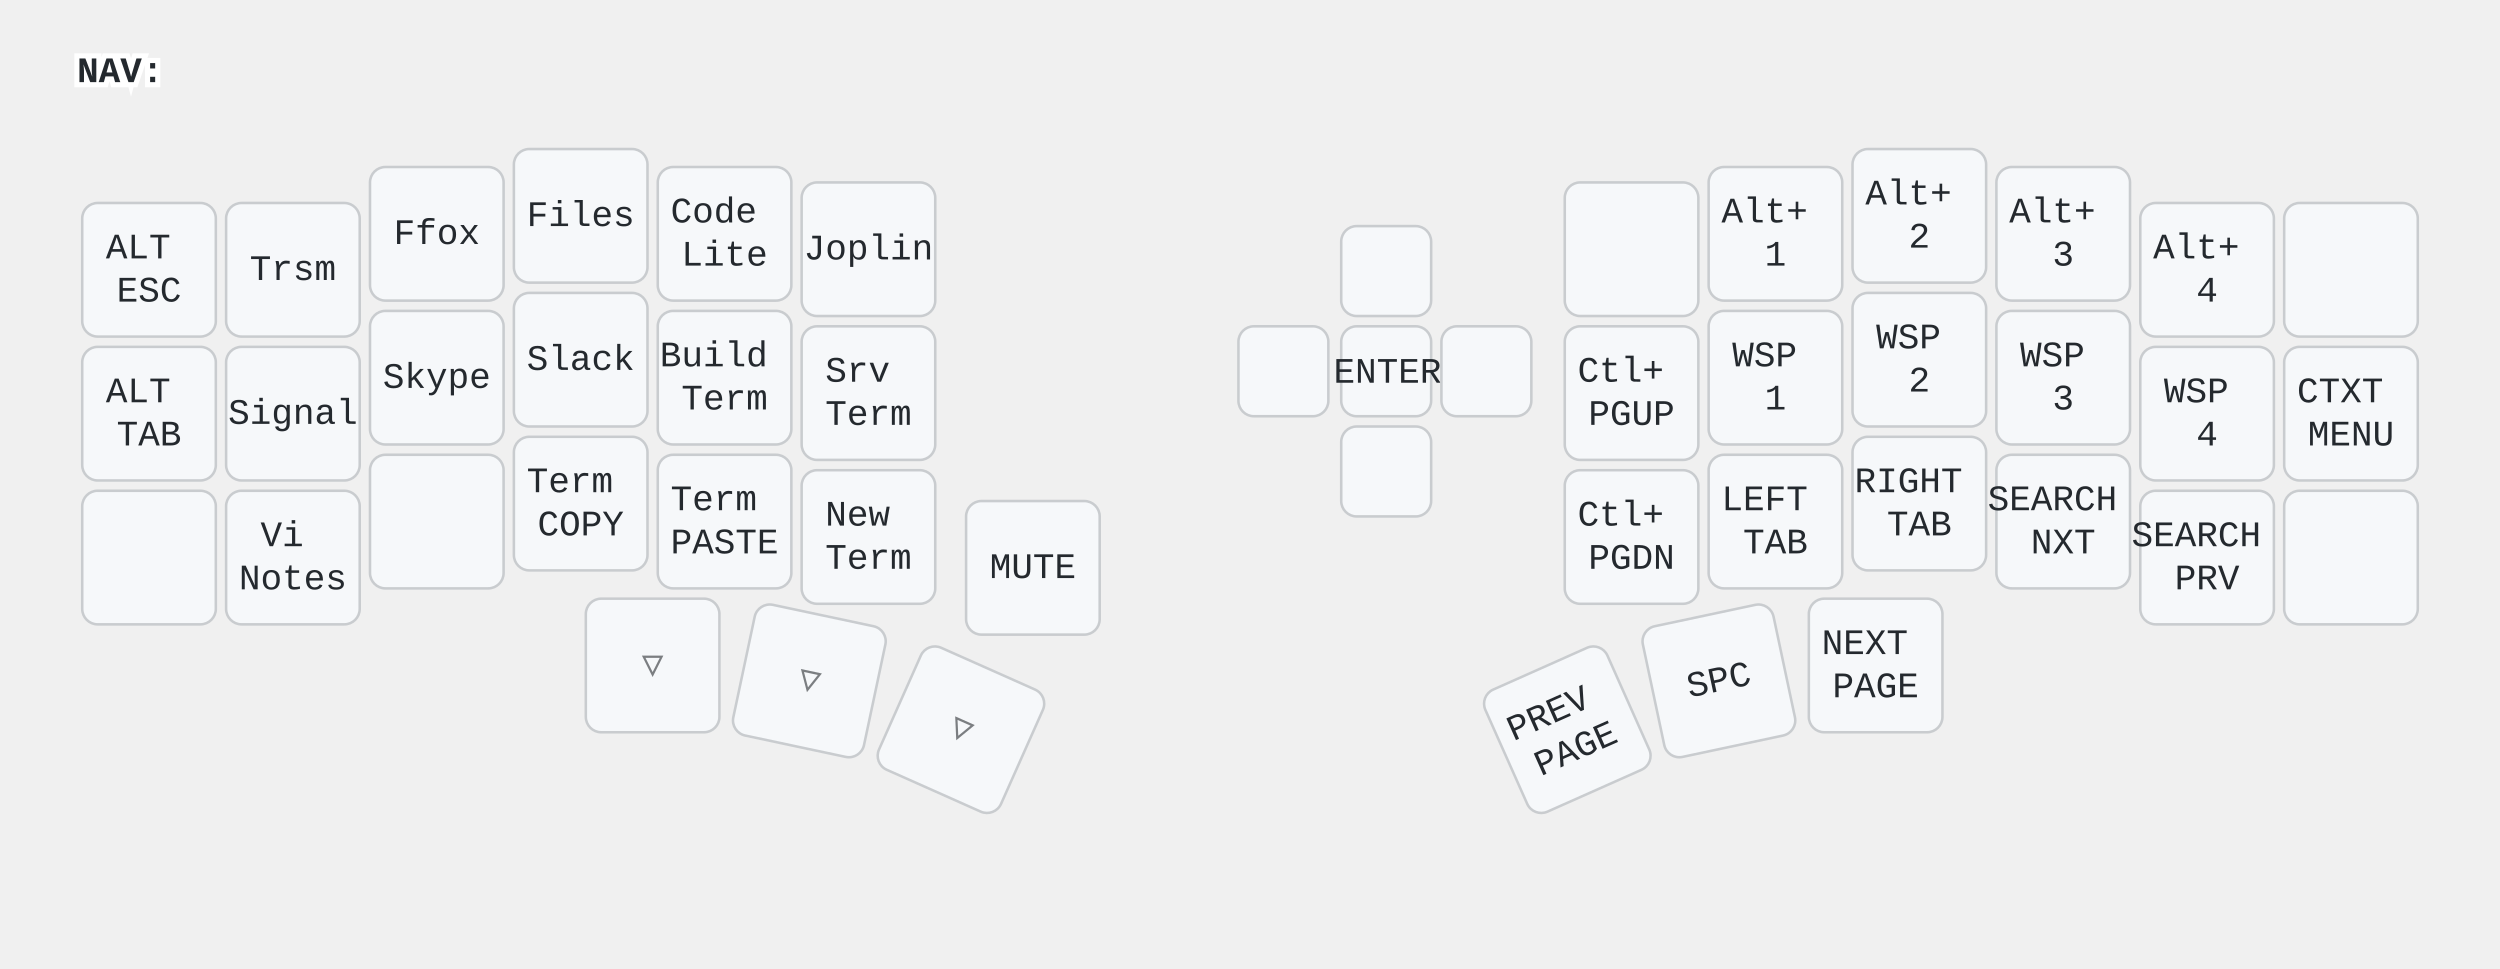
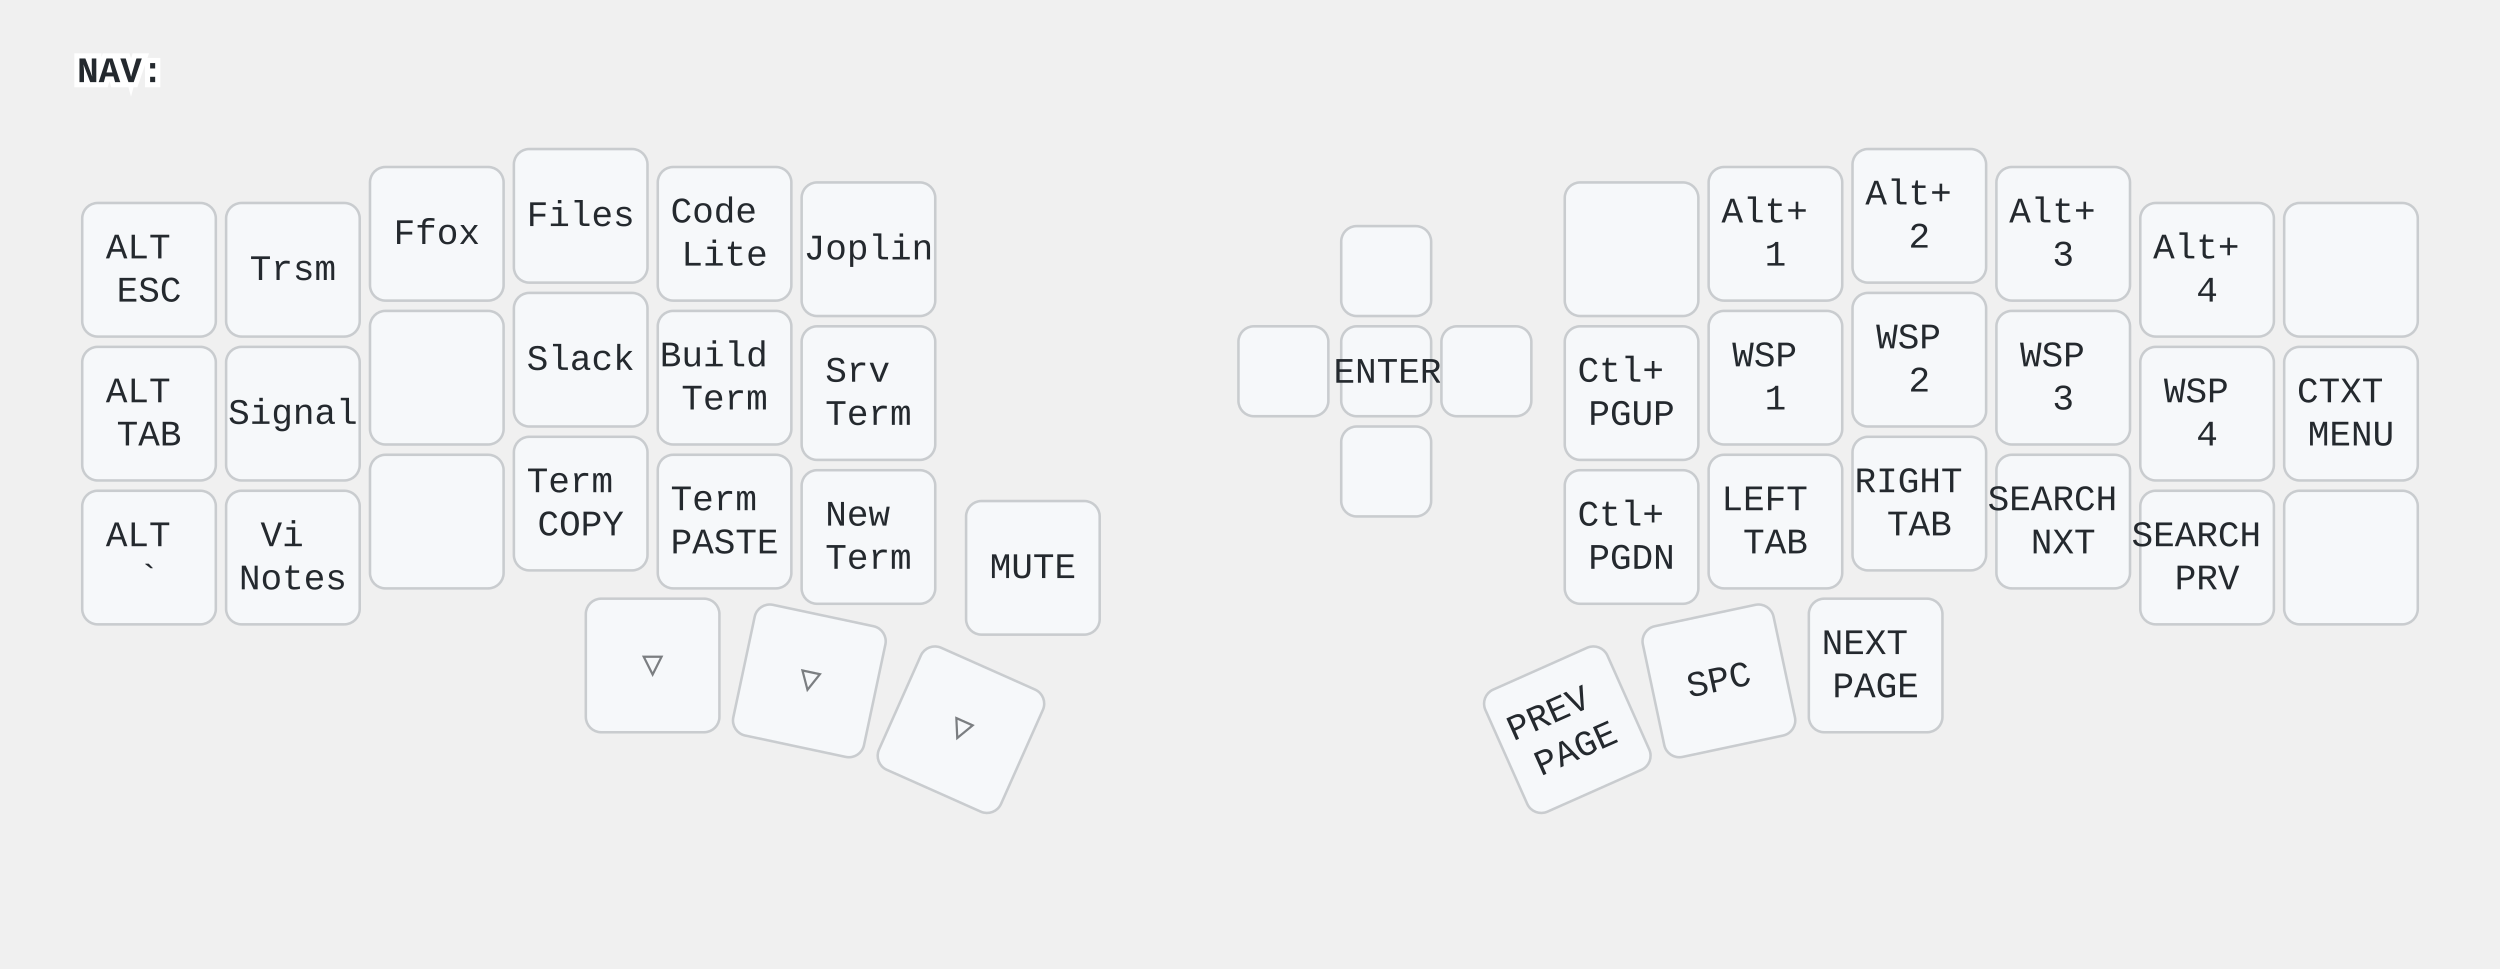
<svg xmlns="http://www.w3.org/2000/svg" xmlns:xlink="http://www.w3.org/1999/xlink" width="973" height="377" viewBox="0 0 973 377" class="keymap">
  <defs>/* start glyphs */
<svg id="mdi:arrow-down-bold">
      <svg id="mdi-arrow-down-bold" viewBox="0 0 24 24">
        <path d="M9,4H15V12H19.84L12,19.84L4.16,12H9V4Z" />
      </svg>
    </svg>
    <svg id="mdi:arrow-left-bold">
      <svg id="mdi-arrow-left-bold" viewBox="0 0 24 24">
        <path d="M20,9V15H12V19.84L4.16,12L12,4.16V9H20Z" />
      </svg>
    </svg>
    <svg id="mdi:arrow-right-bold">
      <svg id="mdi-arrow-right-bold" viewBox="0 0 24 24">
        <path d="M4,15V9H12V4.16L19.84,12L12,19.84V15H4Z" />
      </svg>
    </svg>
    <svg id="mdi:arrow-up-bold">
      <svg id="mdi-arrow-up-bold" viewBox="0 0 24 24">
        <path d="M15,20H9V12H4.16L12,4.16L19.84,12H15V20Z" />
      </svg>
    </svg>
    <svg id="mdi:menu-down">
      <svg id="mdi-menu-down" viewBox="0 0 24 24">
        <path d="M7,10L12,15L17,10H7Z" />
      </svg>
    </svg>
    <svg id="mdi:menu-left">
      <svg id="mdi-menu-left" viewBox="0 0 24 24">
        <path d="M14,7L9,12L14,17V7Z" />
      </svg>
    </svg>
    <svg id="mdi:menu-right">
      <svg id="mdi-menu-right" viewBox="0 0 24 24">
        <path d="M10,17L15,12L10,7V17Z" />
      </svg>
    </svg>
    <svg id="mdi:menu-up">
      <svg id="mdi-menu-up" viewBox="0 0 24 24">
        <path d="M7,15L12,10L17,15H7Z" />
      </svg>
    </svg>
    <svg id="mdi:mouse-left-click-outline">
      <svg id="mdi-mouse-left-click-outline" viewBox="0 0 24 24">
        <path d="M13 9V1.07C13.7 1.16 14.37 1.33 15 1.59C17.33 2.53 19.11 4.53 19.75 7C19.91 7.64 20 8.31 20 9H13M17.66 7C17.18 5.65 16.23 4.5 15 3.81V7H17.66M6 15V13H18V15C18 16.59 17.37 18.12 16.24 19.24C15.12 20.37 13.59 21 12 21C10.41 21 8.88 20.37 7.76 19.24C6.63 18.12 6 16.59 6 15M4 15C4 17.12 4.84 19.16 6.34 20.66C7.84 22.16 9.88 23 12 23C14.12 23 16.16 22.16 17.66 20.66C19.16 19.16 20 17.12 20 15V11H4V15M11 9V1.07C7.06 1.56 4 4.92 4 9H11Z" />
      </svg>
    </svg>
    <svg id="mdi:mouse-right-click-outline">
      <svg id="mdi-mouse-right-click-outline" viewBox="0 0 24 24">
        <path d="M13 9V1.07C16.94 1.56 20 4.92 20 9H13M11 9V1.07C10.3 1.16 9.63 1.33 9 1.59C6.67 2.53 4.89 4.53 4.25 7C4.09 7.64 4 8.31 4 9H11M6.34 7C6.82 5.65 7.78 4.5 9 3.81V7H6.34M6 15V13H18V15C18 16.59 17.37 18.12 16.24 19.24C15.12 20.37 13.59 21 12 21C10.41 21 8.88 20.37 7.76 19.24C6.63 18.12 6 16.59 6 15M4 15C4 17.12 4.84 19.16 6.34 20.66C7.84 22.16 9.88 23 12 23C14.12 23 16.16 22.16 17.66 20.66C19.16 19.16 20 17.12 20 15V11H4V15Z" />
      </svg>
    </svg>
    <svg id="mdi:mouse-scroll-wheel">
      <svg id="mdi-mouse-scroll-wheel" viewBox="0 0 24 24">
        <path d="M11 1.07C7.05 1.56 4 4.92 4 9H11V7.73C10.4 7.39 10 6.74 10 6V4C10 3.26 10.4 2.61 11 2.27V1.07M13 9V7.73C13.6 7.39 14 6.74 14 6V4C14 3.26 13.6 2.61 13 2.27V1.07C16.94 1.56 20 4.92 20 9H13M4 15C4 17.12 4.84 19.16 6.34 20.66C7.84 22.16 9.88 23 12 23C14.12 23 16.16 22.16 17.66 20.66C19.16 19.16 20 17.12 20 15V11H4V15M13 6V4C13 3.45 12.55 3 12 3C11.45 3 11 3.45 11 4V6C11 6.55 11.45 7 12 7C12.55 7 13 6.55 13 6Z" />
      </svg>
    </svg>
    <svg id="mdi:pan-down">
      <svg id="mdi-pan-down" viewBox="0 0 24 24">
        <path d="M12,10A2,2 0 0,0 10,12A2,2 0 0,0 12,14A2,2 0 0,0 14,12A2,2 0 0,0 12,10M8,17L12,21.5L16,17H8Z" />
      </svg>
    </svg>
    <svg id="mdi:pan-left">
      <svg id="mdi-pan-left" viewBox="0 0 24 24">
        <path d="M7,8L2.5,12L7,16V8M12,10A2,2 0 0,0 10,12A2,2 0 0,0 12,14A2,2 0 0,0 14,12A2,2 0 0,0 12,10Z" />
      </svg>
    </svg>
    <svg id="mdi:pan-right">
      <svg id="mdi-pan-right" viewBox="0 0 24 24">
        <path d="M17,8V16L21.5,12L17,8M12,10A2,2 0 0,0 10,12A2,2 0 0,0 12,14A2,2 0 0,0 14,12A2,2 0 0,0 12,10Z" />
      </svg>
    </svg>
    <svg id="mdi:pan-up">
      <svg id="mdi-pan-up" viewBox="0 0 24 24">
        <path d="M12,2.5L8,7H16L12,2.5M12,10A2,2 0 0,0 10,12A2,2 0 0,0 12,14A2,2 0 0,0 14,12A2,2 0 0,0 12,10Z" />
      </svg>
    </svg>
  </defs>/* end glyphs */
<style>/* inherit to force styles through use tags */
svg path {
    fill: inherit;
}

/* font and background color specifications */
svg.keymap {
    font-family: SFMono-Regular,Consolas,Liberation Mono,Menlo,monospace;
    font-size: 14px;
    font-kerning: normal;
    text-rendering: optimizeLegibility;
    fill: #24292e;
}

/* default key styling */
rect.key {
    fill: #f6f8fa;
}

rect.key, rect.combo {
    stroke: #c9cccf;
    stroke-width: 1;
}

/* default key side styling, only used is draw_key_sides is set */
rect.side {
    filter: brightness(90%);
}

/* color accent for combo boxes */
rect.combo, rect.combo-separate {
    fill: #cdf;
}

/* color accent for held keys */
rect.held, rect.combo.held {
    fill: #fdd;
}

/* color accent for ghost (optional) keys */
rect.ghost, rect.combo.ghost {
    stroke-dasharray: 4, 4;
    stroke-width: 2;
}

text {
    text-anchor: middle;
    dominant-baseline: middle;
}

/* styling for layer labels */
text.label {
    font-weight: bold;
    text-anchor: start;
    stroke: white;
    stroke-width: 4;
    paint-order: stroke;
}

/* styling for optional footer */
text.footer {
    text-anchor: end;
    dominant-baseline: auto;
    stroke: white;
    stroke-width: 4;
    paint-order: stroke;
}

- /* styling for combo tap, and key hold/shifted label text */
- text.combo, text.hold, text.shifted {
+ /* styling for combo tap, and key non-tap label text */
+ text.combo, text.hold, text.shifted, text.left, text.right {
    font-size: 11px;
}

text.hold {
    text-anchor: middle;
    dominant-baseline: auto;
}

text.shifted {
    text-anchor: middle;
    dominant-baseline: hanging;
}

+ text.left {
+     text-anchor: start;
+ }
+ 
+ text.right {
+     text-anchor: end;
+ }
+ 
text.layer-activator {
    text-decoration: underline;
}

/* styling for hold/shifted label text in combo box */
- text.combo.hold, text.combo.shifted {
+ text.combo.hold, text.combo.shifted, text.combo.left, text.combo.right {
    font-size: 8px;
}

/* lighter symbol for transparent keys */
text.trans {
    fill: #7b7e81;
}

/* styling for combo dendrons */
path.combo {
    stroke-width: 1;
    stroke: gray;
    fill: none;
}

/* Start Tabler Icons Cleanup */
/* cannot use height/width with glyphs */
.icon-tabler &gt; path {
    fill: inherit;
    stroke: inherit;
    stroke-width: 2;
}
/* hide tabler's default box */
.icon-tabler &gt; path[stroke="none"][fill="none"] {
    visibility: hidden;
}
/* End Tabler Icons Cleanup */
</style>
  <g transform="translate(30, 0)" class="layer-NAV">
    <text x="0" y="28" class="label" id="NAV">NAV:</text>
    <g transform="translate(0, 56)">
      <g transform="translate(28, 49)" class="key keypos-0">
        <rect rx="6" ry="6" x="-26" y="-26" width="52" height="52" class="key" />
        <text x="0" y="0" class="key tap">
          <tspan x="0" dy="-0.6em">ALT</tspan>
          <tspan x="0" dy="1.2em">ESC</tspan>
        </text>
      </g>
      <g transform="translate(84, 49)" class="key keypos-1">
        <rect rx="6" ry="6" x="-26" y="-26" width="52" height="52" class="key" />
        <text x="0" y="0" class="key tap">Trsm</text>
      </g>
      <g transform="translate(140, 35)" class="key keypos-2">
        <rect rx="6" ry="6" x="-26" y="-26" width="52" height="52" class="key" />
        <text x="0" y="0" class="key tap">Ffox</text>
      </g>
      <g transform="translate(196, 28)" class="key keypos-3">
        <rect rx="6" ry="6" x="-26" y="-26" width="52" height="52" class="key" />
        <text x="0" y="0" class="key tap">Files</text>
      </g>
      <g transform="translate(252, 35)" class="key keypos-4">
        <rect rx="6" ry="6" x="-26" y="-26" width="52" height="52" class="key" />
        <text x="0" y="0" class="key tap">
          <tspan x="0" dy="-0.6em">Code</tspan>
          <tspan x="0" dy="1.2em">Lite</tspan>
        </text>
      </g>
      <g transform="translate(308, 41)" class="key keypos-5">
        <rect rx="6" ry="6" x="-26" y="-26" width="52" height="52" class="key" />
        <text x="0" y="0" class="key tap">Joplin</text>
      </g>
      <g transform="translate(510, 50)" class="key keypos-6">
        <rect rx="6" ry="6" x="-18" y="-18" width="35" height="35" class="key" />
        <use href="#mdi:arrow-up-bold" xlink:href="#mdi:arrow-up-bold" x="-7" y="-7" height="14" width="14.0" class="key tap glyph mdi:arrow-up-bold" />
      </g>
      <g transform="translate(605, 41)" class="key keypos-7">
        <rect rx="6" ry="6" x="-26" y="-26" width="52" height="52" class="key" />
      </g>
      <g transform="translate(661, 35)" class="key keypos-8">
        <rect rx="6" ry="6" x="-26" y="-26" width="52" height="52" class="key" />
        <text x="0" y="0" class="key tap">
          <tspan x="0" dy="-0.6em">Alt+</tspan>
          <tspan x="0" dy="1.2em">1</tspan>
        </text>
      </g>
      <g transform="translate(717, 28)" class="key keypos-9">
        <rect rx="6" ry="6" x="-26" y="-26" width="52" height="52" class="key" />
        <text x="0" y="0" class="key tap">
          <tspan x="0" dy="-0.6em">Alt+</tspan>
          <tspan x="0" dy="1.2em">2</tspan>
        </text>
      </g>
      <g transform="translate(773, 35)" class="key keypos-10">
        <rect rx="6" ry="6" x="-26" y="-26" width="52" height="52" class="key" />
        <text x="0" y="0" class="key tap">
          <tspan x="0" dy="-0.6em">Alt+</tspan>
          <tspan x="0" dy="1.2em">3</tspan>
        </text>
      </g>
      <g transform="translate(829, 49)" class="key keypos-11">
        <rect rx="6" ry="6" x="-26" y="-26" width="52" height="52" class="key" />
        <text x="0" y="0" class="key tap">
          <tspan x="0" dy="-0.6em">Alt+</tspan>
          <tspan x="0" dy="1.2em">4</tspan>
        </text>
      </g>
      <g transform="translate(885, 49)" class="key keypos-12">
        <rect rx="6" ry="6" x="-26" y="-26" width="52" height="52" class="key" />
      </g>
      <g transform="translate(28, 105)" class="key keypos-13">
        <rect rx="6" ry="6" x="-26" y="-26" width="52" height="52" class="key" />
        <text x="0" y="0" class="key tap">
          <tspan x="0" dy="-0.6em">ALT</tspan>
          <tspan x="0" dy="1.2em">TAB</tspan>
        </text>
      </g>
      <g transform="translate(84, 105)" class="key keypos-14">
        <rect rx="6" ry="6" x="-26" y="-26" width="52" height="52" class="key" />
        <text x="0" y="0" class="key tap">Signal</text>
      </g>
      <g transform="translate(140, 91)" class="key keypos-15">
        <rect rx="6" ry="6" x="-26" y="-26" width="52" height="52" class="key" />
-         <text x="0" y="0" class="key tap">Skype</text>
      </g>
      <g transform="translate(196, 84)" class="key keypos-16">
        <rect rx="6" ry="6" x="-26" y="-26" width="52" height="52" class="key" />
        <text x="0" y="0" class="key tap">Slack</text>
      </g>
      <g transform="translate(252, 91)" class="key keypos-17">
        <rect rx="6" ry="6" x="-26" y="-26" width="52" height="52" class="key" />
        <text x="0" y="0" class="key tap">
          <tspan x="0" dy="-0.6em">Build</tspan>
          <tspan x="0" dy="1.2em">Term</tspan>
        </text>
      </g>
      <g transform="translate(308, 97)" class="key keypos-18">
        <rect rx="6" ry="6" x="-26" y="-26" width="52" height="52" class="key" />
        <text x="0" y="0" class="key tap">
          <tspan x="0" dy="-0.6em">Srv</tspan>
          <tspan x="0" dy="1.2em">Term</tspan>
        </text>
      </g>
      <g transform="translate(470, 89)" class="key keypos-19">
        <rect rx="6" ry="6" x="-18" y="-18" width="35" height="35" class="key" />
        <use href="#mdi:arrow-left-bold" xlink:href="#mdi:arrow-left-bold" x="-7" y="-7" height="14" width="14.0" class="key tap glyph mdi:arrow-left-bold" />
      </g>
      <g transform="translate(510, 89)" class="key keypos-20">
        <rect rx="6" ry="6" x="-18" y="-18" width="35" height="35" class="key" />
        <text x="0" y="0" class="key tap">ENTER</text>
      </g>
      <g transform="translate(549, 89)" class="key keypos-21">
        <rect rx="6" ry="6" x="-18" y="-18" width="35" height="35" class="key" />
        <use href="#mdi:arrow-right-bold" xlink:href="#mdi:arrow-right-bold" x="-7" y="-7" height="14" width="14.0" class="key tap glyph mdi:arrow-right-bold" />
      </g>
      <g transform="translate(605, 97)" class="key keypos-22">
        <rect rx="6" ry="6" x="-26" y="-26" width="52" height="52" class="key" />
        <text x="0" y="0" class="key tap">
          <tspan x="0" dy="-0.6em">Ctl+</tspan>
          <tspan x="0" dy="1.2em">PGUP</tspan>
        </text>
      </g>
      <g transform="translate(661, 91)" class="key keypos-23">
        <rect rx="6" ry="6" x="-26" y="-26" width="52" height="52" class="key" />
        <text x="0" y="0" class="key tap">
          <tspan x="0" dy="-0.6em">WSP</tspan>
          <tspan x="0" dy="1.2em">1</tspan>
        </text>
      </g>
      <g transform="translate(717, 84)" class="key keypos-24">
        <rect rx="6" ry="6" x="-26" y="-26" width="52" height="52" class="key" />
        <text x="0" y="0" class="key tap">
          <tspan x="0" dy="-0.6em">WSP</tspan>
          <tspan x="0" dy="1.2em">2</tspan>
        </text>
      </g>
      <g transform="translate(773, 91)" class="key keypos-25">
        <rect rx="6" ry="6" x="-26" y="-26" width="52" height="52" class="key" />
        <text x="0" y="0" class="key tap">
          <tspan x="0" dy="-0.6em">WSP</tspan>
          <tspan x="0" dy="1.2em">3</tspan>
        </text>
      </g>
      <g transform="translate(829, 105)" class="key keypos-26">
        <rect rx="6" ry="6" x="-26" y="-26" width="52" height="52" class="key" />
        <text x="0" y="0" class="key tap">
          <tspan x="0" dy="-0.6em">WSP</tspan>
          <tspan x="0" dy="1.2em">4</tspan>
        </text>
      </g>
      <g transform="translate(885, 105)" class="key keypos-27">
        <rect rx="6" ry="6" x="-26" y="-26" width="52" height="52" class="key" />
        <text x="0" y="0" class="key tap">
          <tspan x="0" dy="-0.6em">CTXT</tspan>
          <tspan x="0" dy="1.2em">MENU</tspan>
        </text>
      </g>
      <g transform="translate(28, 161)" class="key keypos-28">
        <rect rx="6" ry="6" x="-26" y="-26" width="52" height="52" class="key" />
+         <text x="0" y="0" class="key tap">
+           <tspan x="0" dy="-0.6em">ALT</tspan>
+           <tspan x="0" dy="1.2em">`</tspan>
+         </text>
      </g>
      <g transform="translate(84, 161)" class="key keypos-29">
        <rect rx="6" ry="6" x="-26" y="-26" width="52" height="52" class="key" />
        <text x="0" y="0" class="key tap">
          <tspan x="0" dy="-0.6em">Vi</tspan>
          <tspan x="0" dy="1.2em">Notes</tspan>
        </text>
      </g>
      <g transform="translate(140, 147)" class="key keypos-30">
        <rect rx="6" ry="6" x="-26" y="-26" width="52" height="52" class="key" />
      </g>
      <g transform="translate(196, 140)" class="key keypos-31">
        <rect rx="6" ry="6" x="-26" y="-26" width="52" height="52" class="key" />
        <text x="0" y="0" class="key tap">
          <tspan x="0" dy="-0.6em">Term</tspan>
          <tspan x="0" dy="1.2em">COPY</tspan>
        </text>
      </g>
      <g transform="translate(252, 147)" class="key keypos-32">
        <rect rx="6" ry="6" x="-26" y="-26" width="52" height="52" class="key" />
        <text x="0" y="0" class="key tap">
          <tspan x="0" dy="-0.6em">Term</tspan>
          <tspan x="0" dy="1.2em">PASTE</tspan>
        </text>
      </g>
      <g transform="translate(308, 153)" class="key keypos-33">
        <rect rx="6" ry="6" x="-26" y="-26" width="52" height="52" class="key" />
        <text x="0" y="0" class="key tap">
          <tspan x="0" dy="-0.6em">New</tspan>
          <tspan x="0" dy="1.2em">Term</tspan>
        </text>
      </g>
      <g transform="translate(372, 165)" class="key keypos-34">
        <rect rx="6" ry="6" x="-26" y="-26" width="52" height="52" class="key" />
        <text x="0" y="0" class="key tap">MUTE</text>
      </g>
      <g transform="translate(510, 128)" class="key keypos-35">
        <rect rx="6" ry="6" x="-18" y="-18" width="35" height="35" class="key" />
        <use href="#mdi:arrow-down-bold" xlink:href="#mdi:arrow-down-bold" x="-7" y="-7" height="14" width="14.0" class="key tap glyph mdi:arrow-down-bold" />
      </g>
      <g transform="translate(605, 153)" class="key keypos-36">
        <rect rx="6" ry="6" x="-26" y="-26" width="52" height="52" class="key" />
        <text x="0" y="0" class="key tap">
          <tspan x="0" dy="-0.6em">Ctl+</tspan>
          <tspan x="0" dy="1.2em">PGDN</tspan>
        </text>
      </g>
      <g transform="translate(661, 147)" class="key keypos-37">
        <rect rx="6" ry="6" x="-26" y="-26" width="52" height="52" class="key" />
        <text x="0" y="0" class="key tap">
          <tspan x="0" dy="-0.6em">LEFT</tspan>
          <tspan x="0" dy="1.2em">TAB</tspan>
        </text>
      </g>
      <g transform="translate(717, 140)" class="key keypos-38">
        <rect rx="6" ry="6" x="-26" y="-26" width="52" height="52" class="key" />
        <text x="0" y="0" class="key tap">
          <tspan x="0" dy="-0.6em">RIGHT</tspan>
          <tspan x="0" dy="1.2em">TAB</tspan>
        </text>
      </g>
      <g transform="translate(773, 147)" class="key keypos-39">
        <rect rx="6" ry="6" x="-26" y="-26" width="52" height="52" class="key" />
        <text x="0" y="0" class="key tap">
          <tspan x="0" dy="-0.6em">SEARCH</tspan>
          <tspan x="0" dy="1.2em">NXT</tspan>
        </text>
      </g>
      <g transform="translate(829, 161)" class="key keypos-40">
        <rect rx="6" ry="6" x="-26" y="-26" width="52" height="52" class="key" />
        <text x="0" y="0" class="key tap">
          <tspan x="0" dy="-0.6em">SEARCH</tspan>
          <tspan x="0" dy="1.2em">PRV</tspan>
        </text>
      </g>
      <g transform="translate(885, 161)" class="key keypos-41">
        <rect rx="6" ry="6" x="-26" y="-26" width="52" height="52" class="key" />
      </g>
      <g transform="translate(224, 203)" class="key trans keypos-42">
        <rect rx="6" ry="6" x="-26" y="-26" width="52" height="52" class="key trans" />
        <text x="0" y="0" class="key trans tap">▽</text>
      </g>
      <g transform="translate(285, 209) rotate(12.0)" class="key trans keypos-43">
        <rect rx="6" ry="6" x="-26" y="-26" width="52" height="52" class="key trans" />
        <text x="0" y="0" class="key trans tap">▽</text>
      </g>
      <g transform="translate(344, 228) rotate(24.0)" class="key trans keypos-44">
        <rect rx="6" ry="6" x="-26" y="-26" width="52" height="52" class="key trans" />
        <text x="0" y="0" class="key trans tap">▽</text>
      </g>
      <g transform="translate(580, 228) rotate(-24.0)" class="key keypos-45">
        <rect rx="6" ry="6" x="-26" y="-26" width="52" height="52" class="key" />
        <text x="0" y="0" class="key tap">
          <tspan x="0" dy="-0.6em">PREV</tspan>
          <tspan x="0" dy="1.2em">PAGE</tspan>
        </text>
      </g>
      <g transform="translate(639, 209) rotate(-12.0)" class="key keypos-46">
        <rect rx="6" ry="6" x="-26" y="-26" width="52" height="52" class="key" />
        <text x="0" y="0" class="key tap">SPC</text>
      </g>
      <g transform="translate(700, 203)" class="key keypos-47">
        <rect rx="6" ry="6" x="-26" y="-26" width="52" height="52" class="key" />
        <text x="0" y="0" class="key tap">
          <tspan x="0" dy="-0.6em">NEXT</tspan>
          <tspan x="0" dy="1.2em">PAGE</tspan>
        </text>
      </g>
    </g>
  </g>
</svg>
